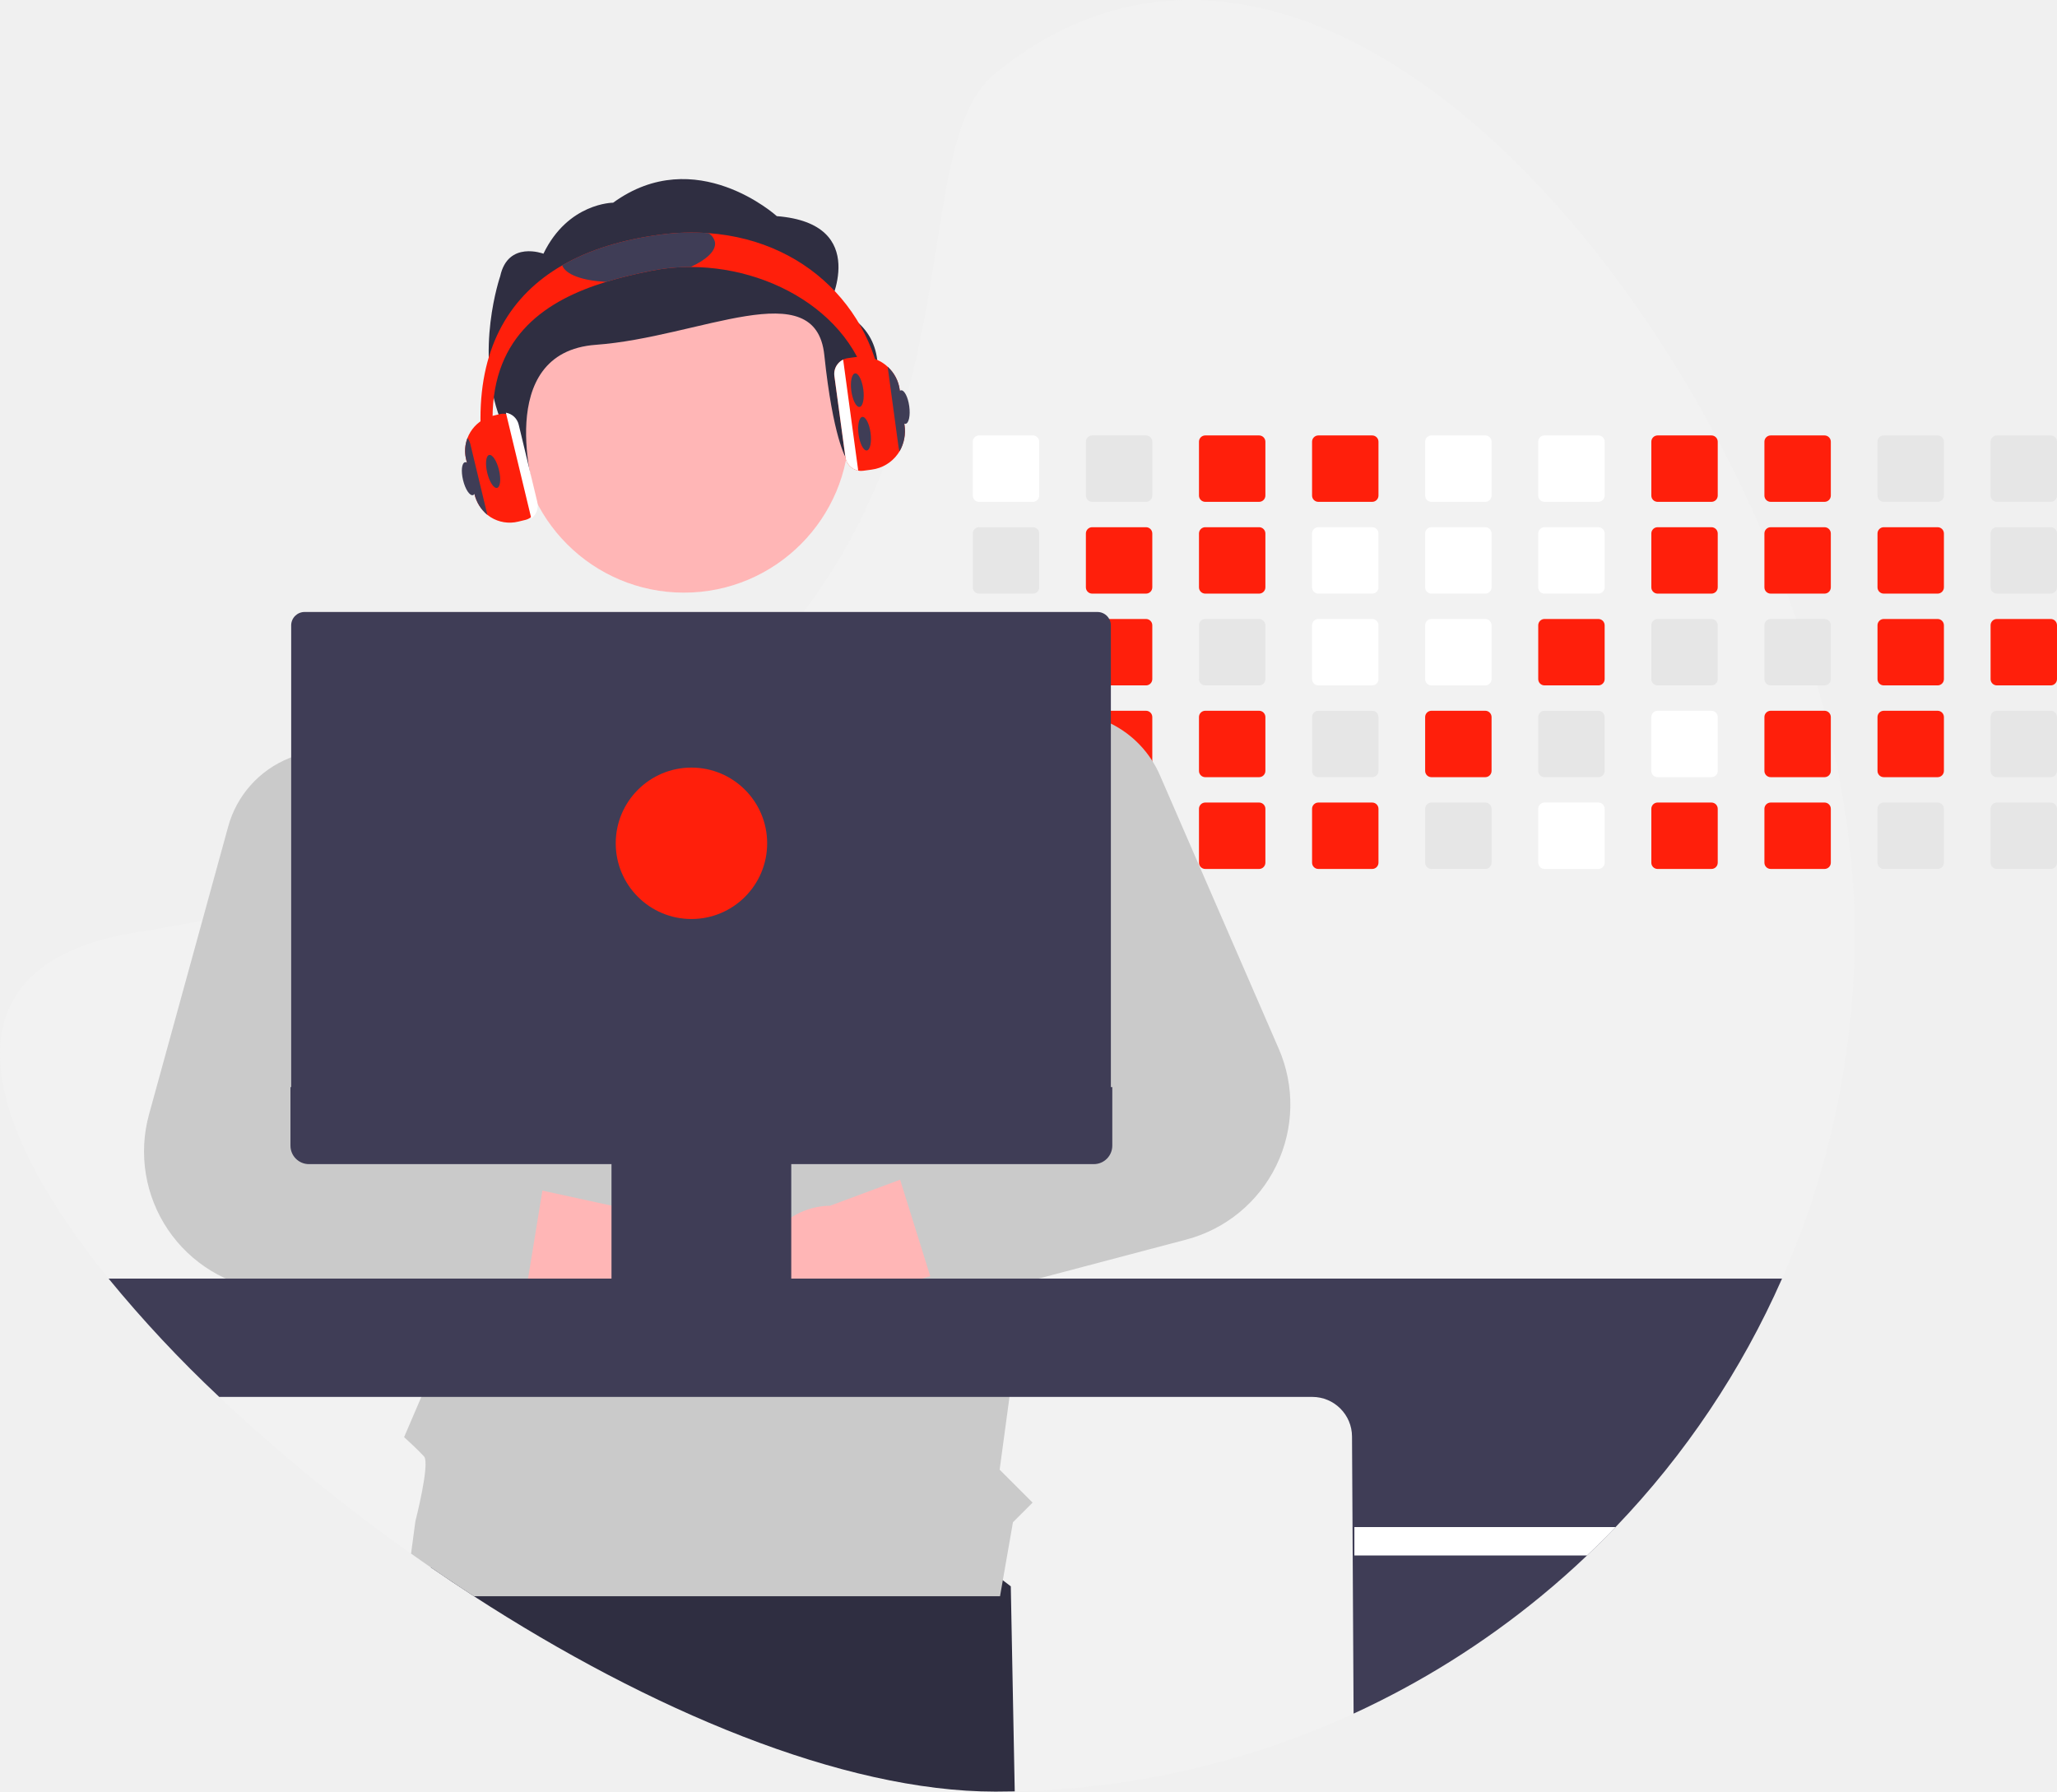
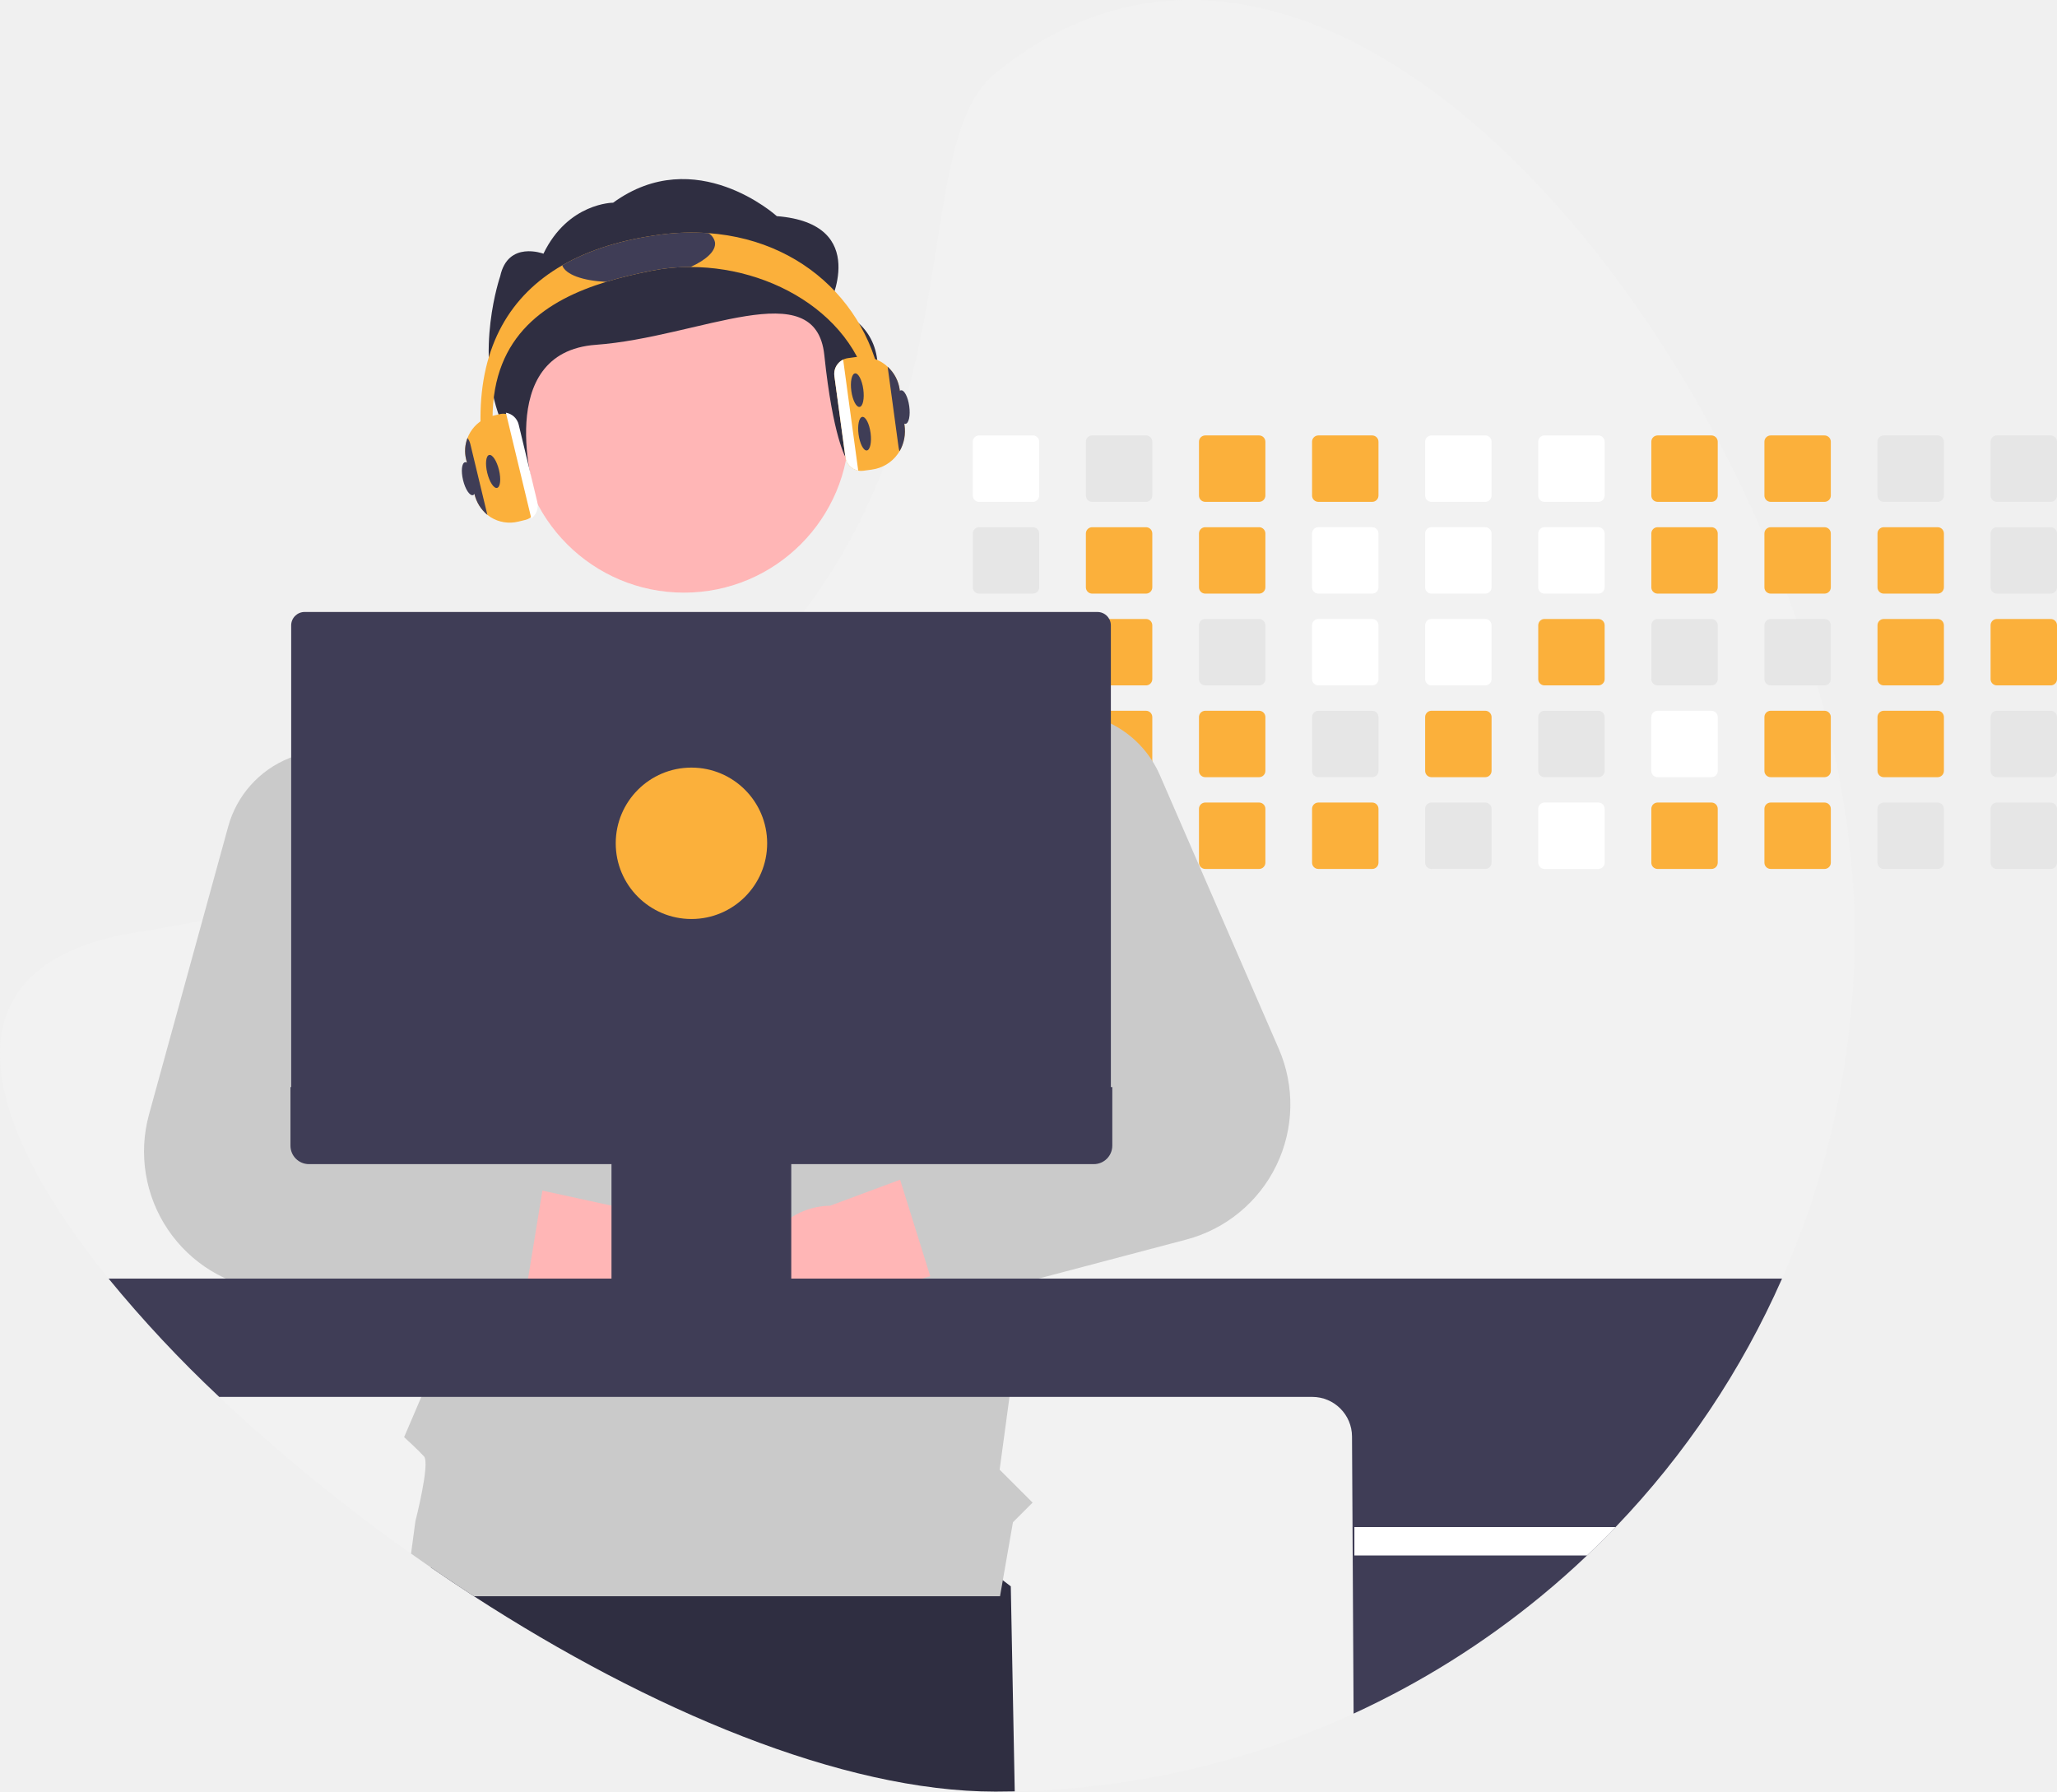
<svg xmlns="http://www.w3.org/2000/svg" data-name="Layer 1" width="850.538" height="740.83" viewBox="0 0 850.538 740.83">
  <path d="M941.609,465.125a354.21,354.21,0,0,1-98.85,245.9q-5.745,6.015-11.8,11.74-9.225,8.775-19.07,16.87a353.934,353.934,0,0,1-217.58,80.69q-3.975.09-7.98.09c-63.43,0-143.21-33.88-215.61-80.78q-8.985-5.82-17.81-11.91-4.125-2.82-8.21-5.72a730.43,730.43,0,0,1-79.32-64.8,514.116,514.116,0,0,1-45.75-48.92c-55.63-68.62-67.9-130.45,11.41-143.16q14.085-2.25,27.34-4.81,19.2-3.69,36.75-7.97,23.64-5.745,44.42-12.46,6.99-2.25,13.66-4.59c65.74-23.09,109.74-53.2,139.69-85.87q7.62-8.295,14.05-16.79a236.055,236.055,0,0,0,17.83-27.12,254.898,254.898,0,0,0,18.41-41.05l.27-.78c23.83-68.74,16.58-132.5,42.87-153.84,112.38-91.23,252.29,38.69,317.96,191.9q4.965,11.58,9.34,23.3,1.965,5.235,3.79,10.49,4.8,13.695,8.71,27.46,1.5,5.25,2.86,10.49c.97,3.77,1.9,7.53,2.76,11.29C938.139,412.305,941.609,439.455,941.609,465.125Z" transform="translate(-174.731 -79.58524)" fill="#f2f2f2" />
  <path d="M594.309,820.325q-3.975.09-7.98.09c-63.43,0-143.21-33.88-215.61-80.78q-8.985-5.82-17.81-11.91l5.16-31.4,156.21-20.74,78.4,59.95Z" transform="translate(-174.731 -79.58524)" fill="#2f2e41" />
  <path d="M601.829,259.635h-22.26a2.601,2.601,0,0,0-2.6,2.6v22.27a2.593,2.593,0,0,0,2.6,2.59h22.26a2.599,2.599,0,0,0,2.6-2.59v-22.27A2.608,2.608,0,0,0,601.829,259.635Z" transform="translate(-174.731 -79.58524)" fill="#fff" />
  <path d="M601.829,297.585h-22.26a2.601,2.601,0,0,0-2.6,2.6v22.27a2.593,2.593,0,0,0,2.6,2.59h22.26a2.599,2.599,0,0,0,2.6-2.59v-22.27A2.608,2.608,0,0,0,601.829,297.585Z" transform="translate(-174.731 -79.58524)" fill="#e6e6e6" />
  <path d="M601.829,335.535h-22.26a2.601,2.601,0,0,0-2.6,2.6v22.26a2.595,2.595,0,0,0,2.6,2.6h22.26a2.601,2.601,0,0,0,2.6-2.6v-22.26A2.608,2.608,0,0,0,601.829,335.535Z" transform="translate(-174.731 -79.58524)" fill="#e6e6e6" />
  <path d="M604.389,375.625a2.617,2.617,0,0,0-2.56-2.14h-22.26a2.601,2.601,0,0,0-2.6,2.6v22.26a2.595,2.595,0,0,0,2.6,2.6h22.26a2.601,2.601,0,0,0,2.6-2.6v-22.26A2.313,2.313,0,0,0,604.389,375.625Z" transform="translate(-174.731 -79.58524)" fill="#e6e6e6" />
  <path d="M602.839,411.635a2.634,2.634,0,0,0-1.01-.2h-22.26a2.595,2.595,0,0,0-2.6,2.6v22.26a2.588,2.588,0,0,0,2.6,2.6h22.26a2.601,2.601,0,0,0,2.6-2.6v-22.26A2.616,2.616,0,0,0,602.839,411.635Z" transform="translate(-174.731 -79.58524)" fill="#e6e6e6" />
  <path d="M648.589,259.635h-22.26a2.601,2.601,0,0,0-2.6,2.6v22.27a2.593,2.593,0,0,0,2.6,2.59h22.26a2.599,2.599,0,0,0,2.6-2.59v-22.27A2.608,2.608,0,0,0,648.589,259.635Z" transform="translate(-174.731 -79.58524)" fill="#e6e6e6" />
-   <path d="M648.589,297.585h-22.26a2.601,2.601,0,0,0-2.6,2.6v22.27a2.593,2.593,0,0,0,2.6,2.59h22.26a2.599,2.599,0,0,0,2.6-2.59v-22.27A2.608,2.608,0,0,0,648.589,297.585Z" transform="translate(-174.731 -79.58524)" fill="#ff1f0b" />
-   <path d="M648.589,335.535h-22.26a2.601,2.601,0,0,0-2.6,2.6v22.26a2.595,2.595,0,0,0,2.6,2.6h22.26a2.601,2.601,0,0,0,2.6-2.6v-22.26A2.608,2.608,0,0,0,648.589,335.535Z" transform="translate(-174.731 -79.58524)" fill="#ff1f0b" />
-   <path d="M648.589,373.485h-22.26a2.593,2.593,0,0,0-2.46,1.78,2.478,2.478,0,0,0-.14.82v22.26a2.595,2.595,0,0,0,2.6,2.6h22.26a2.601,2.601,0,0,0,2.6-2.6v-22.26A2.608,2.608,0,0,0,648.589,373.485Z" transform="translate(-174.731 -79.58524)" fill="#ff1f0b" />
+   <path d="M648.589,297.585h-22.26a2.601,2.601,0,0,0-2.6,2.6v22.27a2.593,2.593,0,0,0,2.6,2.59h22.26a2.599,2.599,0,0,0,2.6-2.59v-22.27A2.608,2.608,0,0,0,648.589,297.585Z" transform="translate(-174.731 -79.58524)" fill="#fbb03b" />
+   <path d="M648.589,335.535h-22.26a2.601,2.601,0,0,0-2.6,2.6v22.26a2.595,2.595,0,0,0,2.6,2.6h22.26a2.601,2.601,0,0,0,2.6-2.6v-22.26A2.608,2.608,0,0,0,648.589,335.535Z" transform="translate(-174.731 -79.58524)" fill="#fbb03b" />
+   <path d="M648.589,373.485h-22.26a2.593,2.593,0,0,0-2.46,1.78,2.478,2.478,0,0,0-.14.82v22.26a2.595,2.595,0,0,0,2.6,2.6h22.26a2.601,2.601,0,0,0,2.6-2.6v-22.26A2.608,2.608,0,0,0,648.589,373.485Z" transform="translate(-174.731 -79.58524)" fill="#fbb03b" />
  <path d="M648.589,411.435h-22.26a2.595,2.595,0,0,0-2.6,2.6v22.26a2.595,2.595,0,0,0,2.6,2.6h22.26a2.601,2.601,0,0,0,2.6-2.6v-22.26A2.601,2.601,0,0,0,648.589,411.435Z" transform="translate(-174.731 -79.58524)" fill="#e6e6e6" />
-   <path d="M695.349,259.635h-22.26a2.601,2.601,0,0,0-2.6,2.6v22.27a2.593,2.593,0,0,0,2.6,2.59h22.26a2.599,2.599,0,0,0,2.6-2.59v-22.27A2.608,2.608,0,0,0,695.349,259.635Z" transform="translate(-174.731 -79.58524)" fill="#ff1f0b" />
-   <path d="M695.349,297.585h-22.26a2.601,2.601,0,0,0-2.6,2.6v22.27a2.593,2.593,0,0,0,2.6,2.59h22.26a2.599,2.599,0,0,0,2.6-2.59v-22.27A2.608,2.608,0,0,0,695.349,297.585Z" transform="translate(-174.731 -79.58524)" fill="#ff1f0b" />
+   <path d="M695.349,259.635h-22.26a2.601,2.601,0,0,0-2.6,2.6v22.27a2.593,2.593,0,0,0,2.6,2.59h22.26a2.599,2.599,0,0,0,2.6-2.59v-22.27A2.608,2.608,0,0,0,695.349,259.635Z" transform="translate(-174.731 -79.58524)" fill="#fbb03b" />
+   <path d="M695.349,297.585h-22.26a2.601,2.601,0,0,0-2.6,2.6v22.27a2.593,2.593,0,0,0,2.6,2.59h22.26a2.599,2.599,0,0,0,2.6-2.59v-22.27A2.608,2.608,0,0,0,695.349,297.585Z" transform="translate(-174.731 -79.58524)" fill="#fbb03b" />
  <path d="M695.349,335.535h-22.26a2.601,2.601,0,0,0-2.6,2.6v22.26a2.595,2.595,0,0,0,2.6,2.6h22.26a2.601,2.601,0,0,0,2.6-2.6v-22.26A2.608,2.608,0,0,0,695.349,335.535Z" transform="translate(-174.731 -79.58524)" fill="#e6e6e6" />
-   <path d="M695.349,373.485h-22.26a2.601,2.601,0,0,0-2.6,2.6v22.26a2.595,2.595,0,0,0,2.6,2.6h22.26a2.601,2.601,0,0,0,2.6-2.6v-22.26A2.608,2.608,0,0,0,695.349,373.485Z" transform="translate(-174.731 -79.58524)" fill="#ff1f0b" />
-   <path d="M695.349,411.435h-22.26a2.595,2.595,0,0,0-2.6,2.6v22.26a2.595,2.595,0,0,0,2.6,2.6h22.26a2.601,2.601,0,0,0,2.6-2.6v-22.26A2.601,2.601,0,0,0,695.349,411.435Z" transform="translate(-174.731 -79.58524)" fill="#ff1f0b" />
-   <path d="M742.109,259.635h-22.26a2.601,2.601,0,0,0-2.6,2.6v22.27a2.593,2.593,0,0,0,2.6,2.59h22.26a2.599,2.599,0,0,0,2.6-2.59v-22.27A2.608,2.608,0,0,0,742.109,259.635Z" transform="translate(-174.731 -79.58524)" fill="#ff1f0b" />
+   <path d="M695.349,373.485h-22.26a2.601,2.601,0,0,0-2.6,2.6v22.26a2.595,2.595,0,0,0,2.6,2.6h22.26a2.601,2.601,0,0,0,2.6-2.6v-22.26A2.608,2.608,0,0,0,695.349,373.485Z" transform="translate(-174.731 -79.58524)" fill="#fbb03b" />
+   <path d="M695.349,411.435h-22.26a2.595,2.595,0,0,0-2.6,2.6v22.26a2.595,2.595,0,0,0,2.6,2.6h22.26a2.601,2.601,0,0,0,2.6-2.6v-22.26A2.601,2.601,0,0,0,695.349,411.435Z" transform="translate(-174.731 -79.58524)" fill="#fbb03b" />
+   <path d="M742.109,259.635h-22.26a2.601,2.601,0,0,0-2.6,2.6v22.27a2.593,2.593,0,0,0,2.6,2.59h22.26a2.599,2.599,0,0,0,2.6-2.59v-22.27A2.608,2.608,0,0,0,742.109,259.635Z" transform="translate(-174.731 -79.58524)" fill="#fbb03b" />
  <path d="M742.109,297.585h-22.26a2.601,2.601,0,0,0-2.6,2.6v22.27a2.593,2.593,0,0,0,2.6,2.59h22.26a2.599,2.599,0,0,0,2.6-2.59v-22.27A2.608,2.608,0,0,0,742.109,297.585Z" transform="translate(-174.731 -79.58524)" fill="#fff" />
  <path d="M742.109,335.535h-22.26a2.601,2.601,0,0,0-2.6,2.6v22.26a2.595,2.595,0,0,0,2.6,2.6h22.26a2.601,2.601,0,0,0,2.6-2.6v-22.26A2.608,2.608,0,0,0,742.109,335.535Z" transform="translate(-174.731 -79.58524)" fill="#fff" />
  <path d="M742.109,373.485h-22.26a2.601,2.601,0,0,0-2.6,2.6v22.26a2.595,2.595,0,0,0,2.6,2.6h22.26a2.601,2.601,0,0,0,2.6-2.6v-22.26A2.608,2.608,0,0,0,742.109,373.485Z" transform="translate(-174.731 -79.58524)" fill="#e6e6e6" />
-   <path d="M742.109,411.435h-22.26a2.595,2.595,0,0,0-2.6,2.6v22.26a2.595,2.595,0,0,0,2.6,2.6h22.26a2.601,2.601,0,0,0,2.6-2.6v-22.26A2.601,2.601,0,0,0,742.109,411.435Z" transform="translate(-174.731 -79.58524)" fill="#ff1f0b" />
+   <path d="M742.109,411.435h-22.26a2.595,2.595,0,0,0-2.6,2.6v22.26a2.595,2.595,0,0,0,2.6,2.6h22.26a2.601,2.601,0,0,0,2.6-2.6v-22.26A2.601,2.601,0,0,0,742.109,411.435Z" transform="translate(-174.731 -79.58524)" fill="#fbb03b" />
  <path d="M788.869,259.635h-22.27a2.599,2.599,0,0,0-2.59,2.6v22.27a2.591,2.591,0,0,0,2.59,2.59h22.27a2.599,2.599,0,0,0,2.6-2.59v-22.27A2.608,2.608,0,0,0,788.869,259.635Z" transform="translate(-174.731 -79.58524)" fill="#fff" />
  <path d="M788.869,297.585h-22.27a2.599,2.599,0,0,0-2.59,2.6v22.27a2.59,2.59,0,0,0,2.59,2.59h22.27a2.599,2.599,0,0,0,2.6-2.59v-22.27A2.608,2.608,0,0,0,788.869,297.585Z" transform="translate(-174.731 -79.58524)" fill="#fff" />
  <path d="M788.869,335.535h-22.27a2.599,2.599,0,0,0-2.59,2.6v22.26a2.593,2.593,0,0,0,2.59,2.6h22.27a2.601,2.601,0,0,0,2.6-2.6v-22.26A2.608,2.608,0,0,0,788.869,335.535Z" transform="translate(-174.731 -79.58524)" fill="#fff" />
-   <path d="M788.869,373.485h-22.27a2.599,2.599,0,0,0-2.59,2.6v22.26a2.593,2.593,0,0,0,2.59,2.6h22.27a2.601,2.601,0,0,0,2.6-2.6v-22.26A2.608,2.608,0,0,0,788.869,373.485Z" transform="translate(-174.731 -79.58524)" fill="#ff1f0b" />
+   <path d="M788.869,373.485h-22.27a2.599,2.599,0,0,0-2.59,2.6v22.26a2.593,2.593,0,0,0,2.59,2.6h22.27a2.601,2.601,0,0,0,2.6-2.6v-22.26A2.608,2.608,0,0,0,788.869,373.485Z" transform="translate(-174.731 -79.58524)" fill="#fbb03b" />
  <path d="M788.869,411.435h-22.27a2.593,2.593,0,0,0-2.59,2.6v22.26a2.593,2.593,0,0,0,2.59,2.6h22.27a2.601,2.601,0,0,0,2.6-2.6v-22.26A2.601,2.601,0,0,0,788.869,411.435Z" transform="translate(-174.731 -79.58524)" fill="#e6e6e6" />
  <path d="M835.629,259.635h-22.27a2.599,2.599,0,0,0-2.59,2.6v22.27a2.591,2.591,0,0,0,2.59,2.59h22.27a2.599,2.599,0,0,0,2.6-2.59v-22.27A2.608,2.608,0,0,0,835.629,259.635Z" transform="translate(-174.731 -79.58524)" fill="#fff" />
  <path d="M835.629,297.585h-22.27a2.599,2.599,0,0,0-2.59,2.6v22.27a2.59,2.59,0,0,0,2.59,2.59h22.27a2.599,2.599,0,0,0,2.6-2.59v-22.27A2.608,2.608,0,0,0,835.629,297.585Z" transform="translate(-174.731 -79.58524)" fill="#fff" />
-   <path d="M835.629,335.535h-22.27a2.599,2.599,0,0,0-2.59,2.6v22.26a2.593,2.593,0,0,0,2.59,2.6h22.27a2.601,2.601,0,0,0,2.6-2.6v-22.26A2.608,2.608,0,0,0,835.629,335.535Z" transform="translate(-174.731 -79.58524)" fill="#ff1f0b" />
+   <path d="M835.629,335.535h-22.27a2.599,2.599,0,0,0-2.59,2.6v22.26a2.593,2.593,0,0,0,2.59,2.6h22.27a2.601,2.601,0,0,0,2.6-2.6v-22.26A2.608,2.608,0,0,0,835.629,335.535Z" transform="translate(-174.731 -79.58524)" fill="#fbb03b" />
  <path d="M835.629,373.485h-22.27a2.599,2.599,0,0,0-2.59,2.6v22.26a2.593,2.593,0,0,0,2.59,2.6h22.27a2.601,2.601,0,0,0,2.6-2.6v-22.26A2.608,2.608,0,0,0,835.629,373.485Z" transform="translate(-174.731 -79.58524)" fill="#e6e6e6" />
  <path d="M835.629,411.435h-22.27a2.593,2.593,0,0,0-2.59,2.6v22.26a2.593,2.593,0,0,0,2.59,2.6h22.27a2.601,2.601,0,0,0,2.6-2.6v-22.26A2.601,2.601,0,0,0,835.629,411.435Z" transform="translate(-174.731 -79.58524)" fill="#fff" />
-   <path d="M882.389,259.635h-22.27a2.599,2.599,0,0,0-2.59,2.6v22.27a2.591,2.591,0,0,0,2.59,2.59h22.27a2.599,2.599,0,0,0,2.6-2.59v-22.27A2.608,2.608,0,0,0,882.389,259.635Z" transform="translate(-174.731 -79.58524)" fill="#ff1f0b" />
-   <path d="M882.389,297.585h-22.27a2.599,2.599,0,0,0-2.59,2.6v22.27a2.59,2.59,0,0,0,2.59,2.59h22.27a2.599,2.599,0,0,0,2.6-2.59v-22.27A2.608,2.608,0,0,0,882.389,297.585Z" transform="translate(-174.731 -79.58524)" fill="#ff1f0b" />
+   <path d="M882.389,259.635h-22.27a2.599,2.599,0,0,0-2.59,2.6v22.27a2.591,2.591,0,0,0,2.59,2.59h22.27a2.599,2.599,0,0,0,2.6-2.59v-22.27A2.608,2.608,0,0,0,882.389,259.635Z" transform="translate(-174.731 -79.58524)" fill="#fbb03b" />
+   <path d="M882.389,297.585h-22.27a2.599,2.599,0,0,0-2.59,2.6v22.27a2.59,2.59,0,0,0,2.59,2.59h22.27a2.599,2.599,0,0,0,2.6-2.59v-22.27A2.608,2.608,0,0,0,882.389,297.585Z" transform="translate(-174.731 -79.58524)" fill="#fbb03b" />
  <path d="M882.389,335.535h-22.27a2.599,2.599,0,0,0-2.59,2.6v22.26a2.593,2.593,0,0,0,2.59,2.6h22.27a2.601,2.601,0,0,0,2.6-2.6v-22.26A2.608,2.608,0,0,0,882.389,335.535Z" transform="translate(-174.731 -79.58524)" fill="#e6e6e6" />
  <path d="M882.389,373.485h-22.27a2.599,2.599,0,0,0-2.59,2.6v22.26a2.593,2.593,0,0,0,2.59,2.6h22.27a2.601,2.601,0,0,0,2.6-2.6v-22.26A2.608,2.608,0,0,0,882.389,373.485Z" transform="translate(-174.731 -79.58524)" fill="#fff" />
-   <path d="M882.389,411.435h-22.27a2.593,2.593,0,0,0-2.59,2.6v22.26a2.593,2.593,0,0,0,2.59,2.6h22.27a2.601,2.601,0,0,0,2.6-2.6v-22.26A2.601,2.601,0,0,0,882.389,411.435Z" transform="translate(-174.731 -79.58524)" fill="#ff1f0b" />
-   <path d="M929.149,259.635h-22.27a2.599,2.599,0,0,0-2.59,2.6v22.27a2.591,2.591,0,0,0,2.59,2.59h22.27a2.599,2.599,0,0,0,2.6-2.59v-22.27A2.608,2.608,0,0,0,929.149,259.635Z" transform="translate(-174.731 -79.58524)" fill="#ff1f0b" />
-   <path d="M929.149,297.585h-22.27a2.599,2.599,0,0,0-2.59,2.6v22.27a2.59,2.59,0,0,0,2.59,2.59h22.27a2.599,2.599,0,0,0,2.6-2.59v-22.27A2.608,2.608,0,0,0,929.149,297.585Z" transform="translate(-174.731 -79.58524)" fill="#ff1f0b" />
+   <path d="M882.389,411.435h-22.27a2.593,2.593,0,0,0-2.59,2.6v22.26a2.593,2.593,0,0,0,2.59,2.6h22.27a2.601,2.601,0,0,0,2.6-2.6v-22.26A2.601,2.601,0,0,0,882.389,411.435Z" transform="translate(-174.731 -79.58524)" fill="#fbb03b" />
+   <path d="M929.149,259.635h-22.27a2.599,2.599,0,0,0-2.59,2.6v22.27a2.591,2.591,0,0,0,2.59,2.59h22.27a2.599,2.599,0,0,0,2.6-2.59v-22.27A2.608,2.608,0,0,0,929.149,259.635Z" transform="translate(-174.731 -79.58524)" fill="#fbb03b" />
+   <path d="M929.149,297.585h-22.27a2.599,2.599,0,0,0-2.59,2.6v22.27a2.59,2.59,0,0,0,2.59,2.59h22.27a2.599,2.599,0,0,0,2.6-2.59v-22.27A2.608,2.608,0,0,0,929.149,297.585Z" transform="translate(-174.731 -79.58524)" fill="#fbb03b" />
  <path d="M929.149,335.535h-22.27a2.599,2.599,0,0,0-2.59,2.6v22.26a2.593,2.593,0,0,0,2.59,2.6h22.27a2.601,2.601,0,0,0,2.6-2.6v-22.26A2.608,2.608,0,0,0,929.149,335.535Z" transform="translate(-174.731 -79.58524)" fill="#e6e6e6" />
-   <path d="M929.149,373.485h-22.27a2.599,2.599,0,0,0-2.59,2.6v22.26a2.593,2.593,0,0,0,2.59,2.6h22.27a2.601,2.601,0,0,0,2.6-2.6v-22.26A2.608,2.608,0,0,0,929.149,373.485Z" transform="translate(-174.731 -79.58524)" fill="#ff1f0b" />
-   <path d="M929.149,411.435h-22.27a2.593,2.593,0,0,0-2.59,2.6v22.26a2.593,2.593,0,0,0,2.59,2.6h22.27a2.601,2.601,0,0,0,2.6-2.6v-22.26A2.601,2.601,0,0,0,929.149,411.435Z" transform="translate(-174.731 -79.58524)" fill="#ff1f0b" />
+   <path d="M929.149,373.485h-22.27a2.599,2.599,0,0,0-2.59,2.6v22.26a2.593,2.593,0,0,0,2.59,2.6h22.27a2.601,2.601,0,0,0,2.6-2.6v-22.26A2.608,2.608,0,0,0,929.149,373.485Z" transform="translate(-174.731 -79.58524)" fill="#fbb03b" />
+   <path d="M929.149,411.435h-22.27a2.593,2.593,0,0,0-2.59,2.6v22.26a2.593,2.593,0,0,0,2.59,2.6h22.27a2.601,2.601,0,0,0,2.6-2.6v-22.26A2.601,2.601,0,0,0,929.149,411.435Z" transform="translate(-174.731 -79.58524)" fill="#fbb03b" />
  <path d="M975.909,259.635h-22.27a2.599,2.599,0,0,0-2.59,2.6v22.27a2.591,2.591,0,0,0,2.59,2.59h22.27a2.599,2.599,0,0,0,2.6-2.59v-22.27A2.608,2.608,0,0,0,975.909,259.635Z" transform="translate(-174.731 -79.58524)" fill="#e6e6e6" />
-   <path d="M975.909,297.585h-22.27a2.599,2.599,0,0,0-2.59,2.6v22.27a2.59,2.59,0,0,0,2.59,2.59h22.27a2.599,2.599,0,0,0,2.6-2.59v-22.27A2.608,2.608,0,0,0,975.909,297.585Z" transform="translate(-174.731 -79.58524)" fill="#ff1f0b" />
-   <path d="M975.909,335.535h-22.27a2.599,2.599,0,0,0-2.59,2.6v22.26a2.593,2.593,0,0,0,2.59,2.6h22.27a2.601,2.601,0,0,0,2.6-2.6v-22.26A2.608,2.608,0,0,0,975.909,335.535Z" transform="translate(-174.731 -79.58524)" fill="#ff1f0b" />
-   <path d="M975.909,373.485h-22.27a2.599,2.599,0,0,0-2.59,2.6v22.26a2.593,2.593,0,0,0,2.59,2.6h22.27a2.601,2.601,0,0,0,2.6-2.6v-22.26A2.608,2.608,0,0,0,975.909,373.485Z" transform="translate(-174.731 -79.58524)" fill="#ff1f0b" />
+   <path d="M975.909,297.585h-22.27a2.599,2.599,0,0,0-2.59,2.6v22.27a2.59,2.59,0,0,0,2.59,2.59h22.27a2.599,2.599,0,0,0,2.6-2.59v-22.27A2.608,2.608,0,0,0,975.909,297.585Z" transform="translate(-174.731 -79.58524)" fill="#fbb03b" />
+   <path d="M975.909,335.535h-22.27a2.599,2.599,0,0,0-2.59,2.6v22.26a2.593,2.593,0,0,0,2.59,2.6h22.27a2.601,2.601,0,0,0,2.6-2.6v-22.26A2.608,2.608,0,0,0,975.909,335.535Z" transform="translate(-174.731 -79.58524)" fill="#fbb03b" />
+   <path d="M975.909,373.485h-22.27a2.599,2.599,0,0,0-2.59,2.6v22.26a2.593,2.593,0,0,0,2.59,2.6h22.27a2.601,2.601,0,0,0,2.6-2.6v-22.26A2.608,2.608,0,0,0,975.909,373.485Z" transform="translate(-174.731 -79.58524)" fill="#fbb03b" />
  <path d="M975.909,411.435h-22.27a2.593,2.593,0,0,0-2.59,2.6v22.26a2.593,2.593,0,0,0,2.59,2.6h22.27a2.601,2.601,0,0,0,2.6-2.6v-22.26A2.601,2.601,0,0,0,975.909,411.435Z" transform="translate(-174.731 -79.58524)" fill="#e6e6e6" />
  <path d="M1022.669,259.635h-22.27a2.599,2.599,0,0,0-2.59,2.6v22.27a2.591,2.591,0,0,0,2.59,2.59h22.27a2.599,2.599,0,0,0,2.6-2.59v-22.27A2.608,2.608,0,0,0,1022.669,259.635Z" transform="translate(-174.731 -79.58524)" fill="#e6e6e6" />
  <path d="M1022.669,297.585h-22.27a2.599,2.599,0,0,0-2.59,2.6v22.27a2.591,2.591,0,0,0,2.59,2.59h22.27a2.599,2.599,0,0,0,2.6-2.59v-22.27A2.608,2.608,0,0,0,1022.669,297.585Z" transform="translate(-174.731 -79.58524)" fill="#e6e6e6" />
-   <path d="M1022.669,335.535h-22.27a2.599,2.599,0,0,0-2.59,2.6v22.26a2.593,2.593,0,0,0,2.59,2.6h22.27a2.601,2.601,0,0,0,2.6-2.6v-22.26A2.608,2.608,0,0,0,1022.669,335.535Z" transform="translate(-174.731 -79.58524)" fill="#ff1f0b" />
+   <path d="M1022.669,335.535h-22.27a2.599,2.599,0,0,0-2.59,2.6v22.26a2.593,2.593,0,0,0,2.59,2.6h22.27a2.601,2.601,0,0,0,2.6-2.6v-22.26A2.608,2.608,0,0,0,1022.669,335.535Z" transform="translate(-174.731 -79.58524)" fill="#fbb03b" />
  <path d="M1022.669,373.485h-22.27a2.599,2.599,0,0,0-2.59,2.6v22.26a2.593,2.593,0,0,0,2.59,2.6h22.27a2.601,2.601,0,0,0,2.6-2.6v-22.26A2.608,2.608,0,0,0,1022.669,373.485Z" transform="translate(-174.731 -79.58524)" fill="#e6e6e6" />
  <path d="M1022.669,411.435h-22.27a2.593,2.593,0,0,0-2.59,2.6v22.26a2.593,2.593,0,0,0,2.59,2.6h22.27a2.601,2.601,0,0,0,2.6-2.6v-22.26A2.601,2.601,0,0,0,1022.669,411.435Z" transform="translate(-174.731 -79.58524)" fill="#e6e6e6" />
  <polygon points="336.095 660.051 335.475 660.051 336.005 659.981 336.095 660.051" fill="#2f2e41" />
  <circle id="b6132315-04e2-4cdb-a713-107c9cd58b0b" data-name="ab6171fa-7d69-4734-b81c-8dff60f9761b" cx="282.814" cy="176.733" r="68.322" fill="#ffb6b6" />
-   <path id="f4304bdd-ba2d-4fff-b404-410205410c5d-262" data-name="bf427902-b9bf-4946-b5d7-5c1c7e04535e" d="M517.377,206.226s17.869-34.161-21.444-37.266c0,0-33.515-30.402-67.676-5.558,0,0-18.633,0-28.823,21.086,0,0-14.655-5.558-17.876,9.317,0,0-10.723,31.055,0,59.005,10.723,27.95,14.285,31.055,14.285,31.055s-17.621-58.598,25.27-61.704,90.887-29.909,94.461,4.251,8.953,42.578,8.953,42.578S558.479,220.201,517.377,206.226Z" transform="translate(-174.731 -79.58524)" fill="#2f2e41" />
+   <path id="f4304bdd-ba2d-4fff-b404-410205410c5d-354" data-name="bf427902-b9bf-4946-b5d7-5c1c7e04535e" d="M517.377,206.226s17.869-34.161-21.444-37.266c0,0-33.515-30.402-67.676-5.558,0,0-18.633,0-28.823,21.086,0,0-14.655-5.558-17.876,9.317,0,0-10.723,31.055,0,59.005,10.723,27.95,14.285,31.055,14.285,31.055s-17.621-58.598,25.27-61.704,90.887-29.909,94.461,4.251,8.953,42.578,8.953,42.578S558.479,220.201,517.377,206.226Z" transform="translate(-174.731 -79.58524)" fill="#2f2e41" />
  <path d="M634.279,424.695l-.22,1.16-2.47,13.04-17.07,90.2-1.01,5.31-2.12,11.23-2.9,15.32-6.43,33.95-1.84,9.73-.69,3.65-.24,1.28-1.91,10.07-.58,3.04-4.66,34.53-4.07,30.09,13.62,13.62-8.12,8.12-5.33,30.53.01.07H370.719q-13.2-8.55-26.02-17.63l1.79-13.4s6.16-23.93,3.57-26.79c-2.58-2.86-8.24-7.97-8.24-7.97l7.13-16.64.99-2.31-1.66-34.43-.04-.83-.55-11.35-.07-1.46-.11-2.19-2.11-43.68-.04-.72-.64-13.24-.6-12.59-.26-5.31-2.57-53.13-1.74-36.08-1.52-31.41,6.11-2.07,65.35-22.21,27.07-35.19,56.34.42,27.58.21,46.02,42.68,10.47,5,.08.04,7.51,3.59,19.04,9.09,20.13,9.62,10.33,4.93Z" transform="translate(-174.731 -79.58524)" fill="#cacaca" />
  <path d="M443.84,637.136a30.286,30.286,0,0,1-40.664-22.43L296.617,599.588l37.043-41.902,95.511,20.78a30.45,30.45,0,0,1,14.669,58.67Z" transform="translate(-174.731 -79.58524)" fill="#ffb6b6" />
  <path d="M396.329,560.955a13.522,13.522,0,0,0-7.89-4.87l-43.72-9.09-4.49-.93a18.933,18.933,0,0,1-12.53-9.07,19.161,19.161,0,0,1-2.45-7.9,18.895,18.895,0,0,1,.89-7.48l15.15-45.65,9.83-29.62a41.792,41.792,0,0,0,2.09-11.05,43.349,43.349,0,0,0-9.07-28.89,42.693,42.693,0,0,0-49.01-13.64c-.25.09-.51.19-.76.29a42.583,42.583,0,0,0-25.31,28.41l-10.68,38.85-22.03,80.09a57.766,57.766,0,0,0,48.96,72.68l62.97,7.38,29.14,3.42a13.497,13.497,0,0,0,14.84-10.73,4.895,4.895,0,0,0,.11-.55l.7-4.32,5.93-36.38.06-.37A13.475,13.475,0,0,0,396.329,560.955Z" transform="translate(-174.731 -79.58524)" fill="#cacaca" />
  <path d="M511.714,638.302a30.286,30.286,0,0,0,37.094-27.94l103.362-29.994L609.588,544.109l-91.626,34.041a30.45,30.45,0,0,0-6.249,60.152Z" transform="translate(-174.731 -79.58524)" fill="#ffb6b6" />
  <path d="M703.489,513.275,654.329,400.135a42.819,42.819,0,0,0-20.27-21.35,43.356,43.356,0,0,0-8.78-3.2c-.47-.12-.94-.23-1.41-.32a42.132,42.132,0,0,0-19.48.36,42.814,42.814,0,0,0-27.34,21.73,1.004,1.004,0,0,0-.08.14,43.1,43.1,0,0,0-.37,38.85l.61,1.22,34.74,69.77a18.9,18.9,0,0,1-10.5,26.19l-2.44.88-43.88,15.85a13.497,13.497,0,0,0-8.33,16.79l.11.35,12.3,39.36c.06.18.12.36.19.54a7.054,7.054,0,0,0,.4.99,13.482,13.482,0,0,0,15.81,7.53l23.68-6.25,4.83-1.28,61.15-16.15a57.76,57.76,0,0,0,38.22-78.86Z" transform="translate(-174.731 -79.58524)" fill="#cacaca" />
  <path d="M219.629,608.285a514.116,514.116,0,0,0,45.75,48.92h451.97a16.446,16.446,0,0,1,16.42,16.43l.65,114.53a355.43,355.43,0,0,0,77.47-48.53q9.84-8.085,19.07-16.87,6.045-5.73,11.8-11.74a355.629,355.629,0,0,0,68.82-102.74Z" transform="translate(-174.731 -79.58524)" fill="#3f3d56" />
  <path d="M842.759,711.025q-5.745,6.015-11.8,11.74H734.749v-11.74Z" transform="translate(-174.731 -79.58524)" fill="#fff" />
  <path d="M633.379,335.535a5.538,5.538,0,0,0-4.87-2.9H300.669a5.555,5.555,0,0,0-5.54,5.55v196.22H634.059V338.185A5.385,5.385,0,0,0,633.379,335.535Z" transform="translate(-174.731 -79.58524)" fill="#3f3d56" />
  <path d="M294.832,529.092V553.306a7.644,7.644,0,0,0,7.644,7.644H427.573v47.787h-1.662a.993.993,0,0,0-.993.993v3.324a.993.993,0,0,0,.993.993h77.658a.993.993,0,0,0,.993-.993v-3.324a.993.993,0,0,0-.993-.993h-1.662V560.95H627.004a7.644,7.644,0,0,0,7.644-7.644V529.092Z" transform="translate(-174.731 -79.58524)" fill="#3f3d56" />
-   <circle cx="285.903" cy="348.704" r="31.306" fill="#ff1f0b" />
-   <path d="M540.399,252.585h-5c0-37.8-37.41-62.57-75.15-62.59a82.382,82.382,0,0,0-16.35,1.59c-6.06,1.21-12.35,2.66-18.53,4.55-24.37,7.47-46.97,21.91-46.97,56.45a78.591,78.591,0,0,0,2.54,19.88l-4.84,1.26a83.876,83.876,0,0,1-2.7-21.14c0-30.18,12.39-50.91,33.79-63.27,11.25-6.5,24.98-10.69,40.71-12.73a97.131,97.131,0,0,1,19.75-.6C511.049,179.105,540.399,212.385,540.399,252.585Z" transform="translate(-174.731 -79.58524)" fill="#ff1f0b" />
-   <path d="M548.729,255.355l-1.97-14.56a15.71,15.71,0,0,0-5-9.56,15.816,15.816,0,0,0-13.25-4l-3.13.43a6.524,6.524,0,0,0-4.35,2.53,6.548,6.548,0,0,0-1.29,4.87l4.55,33.54a6.577,6.577,0,0,0,5.3,5.57,6.154,6.154,0,0,0,1.22.12,6.499,6.499,0,0,0,.88-.06l3.5-.47a15.791,15.791,0,0,0,10.74-6.43c.27-.38.53-.77.77-1.17A16.748,16.748,0,0,0,548.729,255.355Z" transform="translate(-174.731 -79.58524)" fill="#ff1f0b" />
+   <circle cx="285.903" cy="348.704" r="31.306" fill="#fbb03b" />
+   <path d="M540.399,252.585h-5c0-37.8-37.41-62.57-75.15-62.59a82.382,82.382,0,0,0-16.35,1.59c-6.06,1.21-12.35,2.66-18.53,4.55-24.37,7.47-46.97,21.91-46.97,56.45a78.591,78.591,0,0,0,2.54,19.88l-4.84,1.26a83.876,83.876,0,0,1-2.7-21.14c0-30.18,12.39-50.91,33.79-63.27,11.25-6.5,24.98-10.69,40.71-12.73a97.131,97.131,0,0,1,19.75-.6C511.049,179.105,540.399,212.385,540.399,252.585Z" transform="translate(-174.731 -79.58524)" fill="#fbb03b" />
+   <path d="M548.729,255.355l-1.97-14.56a15.71,15.71,0,0,0-5-9.56,15.816,15.816,0,0,0-13.25-4l-3.13.43a6.524,6.524,0,0,0-4.35,2.53,6.548,6.548,0,0,0-1.29,4.87l4.55,33.54a6.577,6.577,0,0,0,5.3,5.57,6.154,6.154,0,0,0,1.22.12,6.499,6.499,0,0,0,.88-.06l3.5-.47a15.791,15.791,0,0,0,10.74-6.43c.27-.38.53-.77.77-1.17A16.748,16.748,0,0,0,548.729,255.355Z" transform="translate(-174.731 -79.58524)" fill="#fbb03b" />
  <path d="M523.359,228.275a6.432,6.432,0,0,0-2.33,1.92,6.548,6.548,0,0,0-1.29,4.87l4.55,33.54a6.577,6.577,0,0,0,5.3,5.57Z" transform="translate(-174.731 -79.58524)" fill="#fff" />
  <path d="M548.729,255.355l-1.97-14.56a15.71,15.71,0,0,0-5-9.56l4.53,33.37a6.176,6.176,0,0,0,.41,1.56A16.748,16.748,0,0,0,548.729,255.355Z" transform="translate(-174.731 -79.58524)" fill="#3f3d56" />
  <ellipse cx="532.218" cy="258.909" rx="2.5" ry="7" transform="translate(-204.7047 -5.69071) rotate(-7.72549)" fill="#3f3d56" />
  <ellipse cx="529.218" cy="240.909" rx="2.5" ry="7" transform="translate(-202.3122 -6.25736) rotate(-7.72549)" fill="#3f3d56" />
  <ellipse cx="548.218" cy="247.909" rx="2.5" ry="7" transform="translate(-203.0808 -3.63971) rotate(-7.72549)" fill="#3f3d56" />
  <path d="M460.249,189.995a82.382,82.382,0,0,0-16.35,1.59c-6.06,1.21-12.35,2.66-18.53,4.55-9.65-.47-16.75-2.97-18.18-6.82,11.25-6.5,24.98-10.69,40.71-12.73a97.131,97.131,0,0,1,19.75-.6,5.727,5.727,0,0,1,2.72,3.82C470.839,183.285,466.869,186.985,460.249,189.995Z" transform="translate(-174.731 -79.58524)" fill="#3f3d56" />
-   <path d="M396.409,287.285l-7.7-32.01a6.024,6.024,0,0,0-4.88-4.55,6.733,6.733,0,0,0-1-.08,6.026,6.026,0,0,0-1.4.17l-2.98.72a14.904,14.904,0,0,0-10.99,17.96l3.45,14.36a15.845,15.845,0,0,0,5.34,8.62,14.045,14.045,0,0,0,1.36.97,14.809,14.809,0,0,0,11.37,1.84l2.97-.72a5.84,5.84,0,0,0,2.17-1.01A5.993,5.993,0,0,0,396.409,287.285Z" transform="translate(-174.731 -79.58524)" fill="#ff1f0b" />
+   <path d="M396.409,287.285l-7.7-32.01a6.024,6.024,0,0,0-4.88-4.55,6.733,6.733,0,0,0-1-.08,6.026,6.026,0,0,0-1.4.17l-2.98.72a14.904,14.904,0,0,0-10.99,17.96l3.45,14.36a15.845,15.845,0,0,0,5.34,8.62,14.045,14.045,0,0,0,1.36.97,14.809,14.809,0,0,0,11.37,1.84l2.97-.72a5.84,5.84,0,0,0,2.17-1.01A5.993,5.993,0,0,0,396.409,287.285Z" transform="translate(-174.731 -79.58524)" fill="#fbb03b" />
  <ellipse cx="378.629" cy="274.523" rx="2.5" ry="7" transform="translate(-228.4506 16.61926) rotate(-13.53051)" fill="#3f3d56" />
  <ellipse cx="368.629" cy="277.523" rx="2.5" ry="7" transform="translate(-229.4301 14.36289) rotate(-13.53051)" fill="#3f3d56" />
  <path d="M396.899,287.165l-7.7-32.01a6.532,6.532,0,0,0-5.29-4.92l10.51,43.72A6.511,6.511,0,0,0,396.899,287.165Z" transform="translate(-174.731 -79.58524)" fill="#fff" />
  <path d="M369.199,263.155a6.476,6.476,0,0,0-1.17-2.45,14.725,14.725,0,0,0-.57,8.79l3.45,14.36a15.845,15.845,0,0,0,5.34,8.62Z" transform="translate(-174.731 -79.58524)" fill="#3f3d56" />
</svg>
